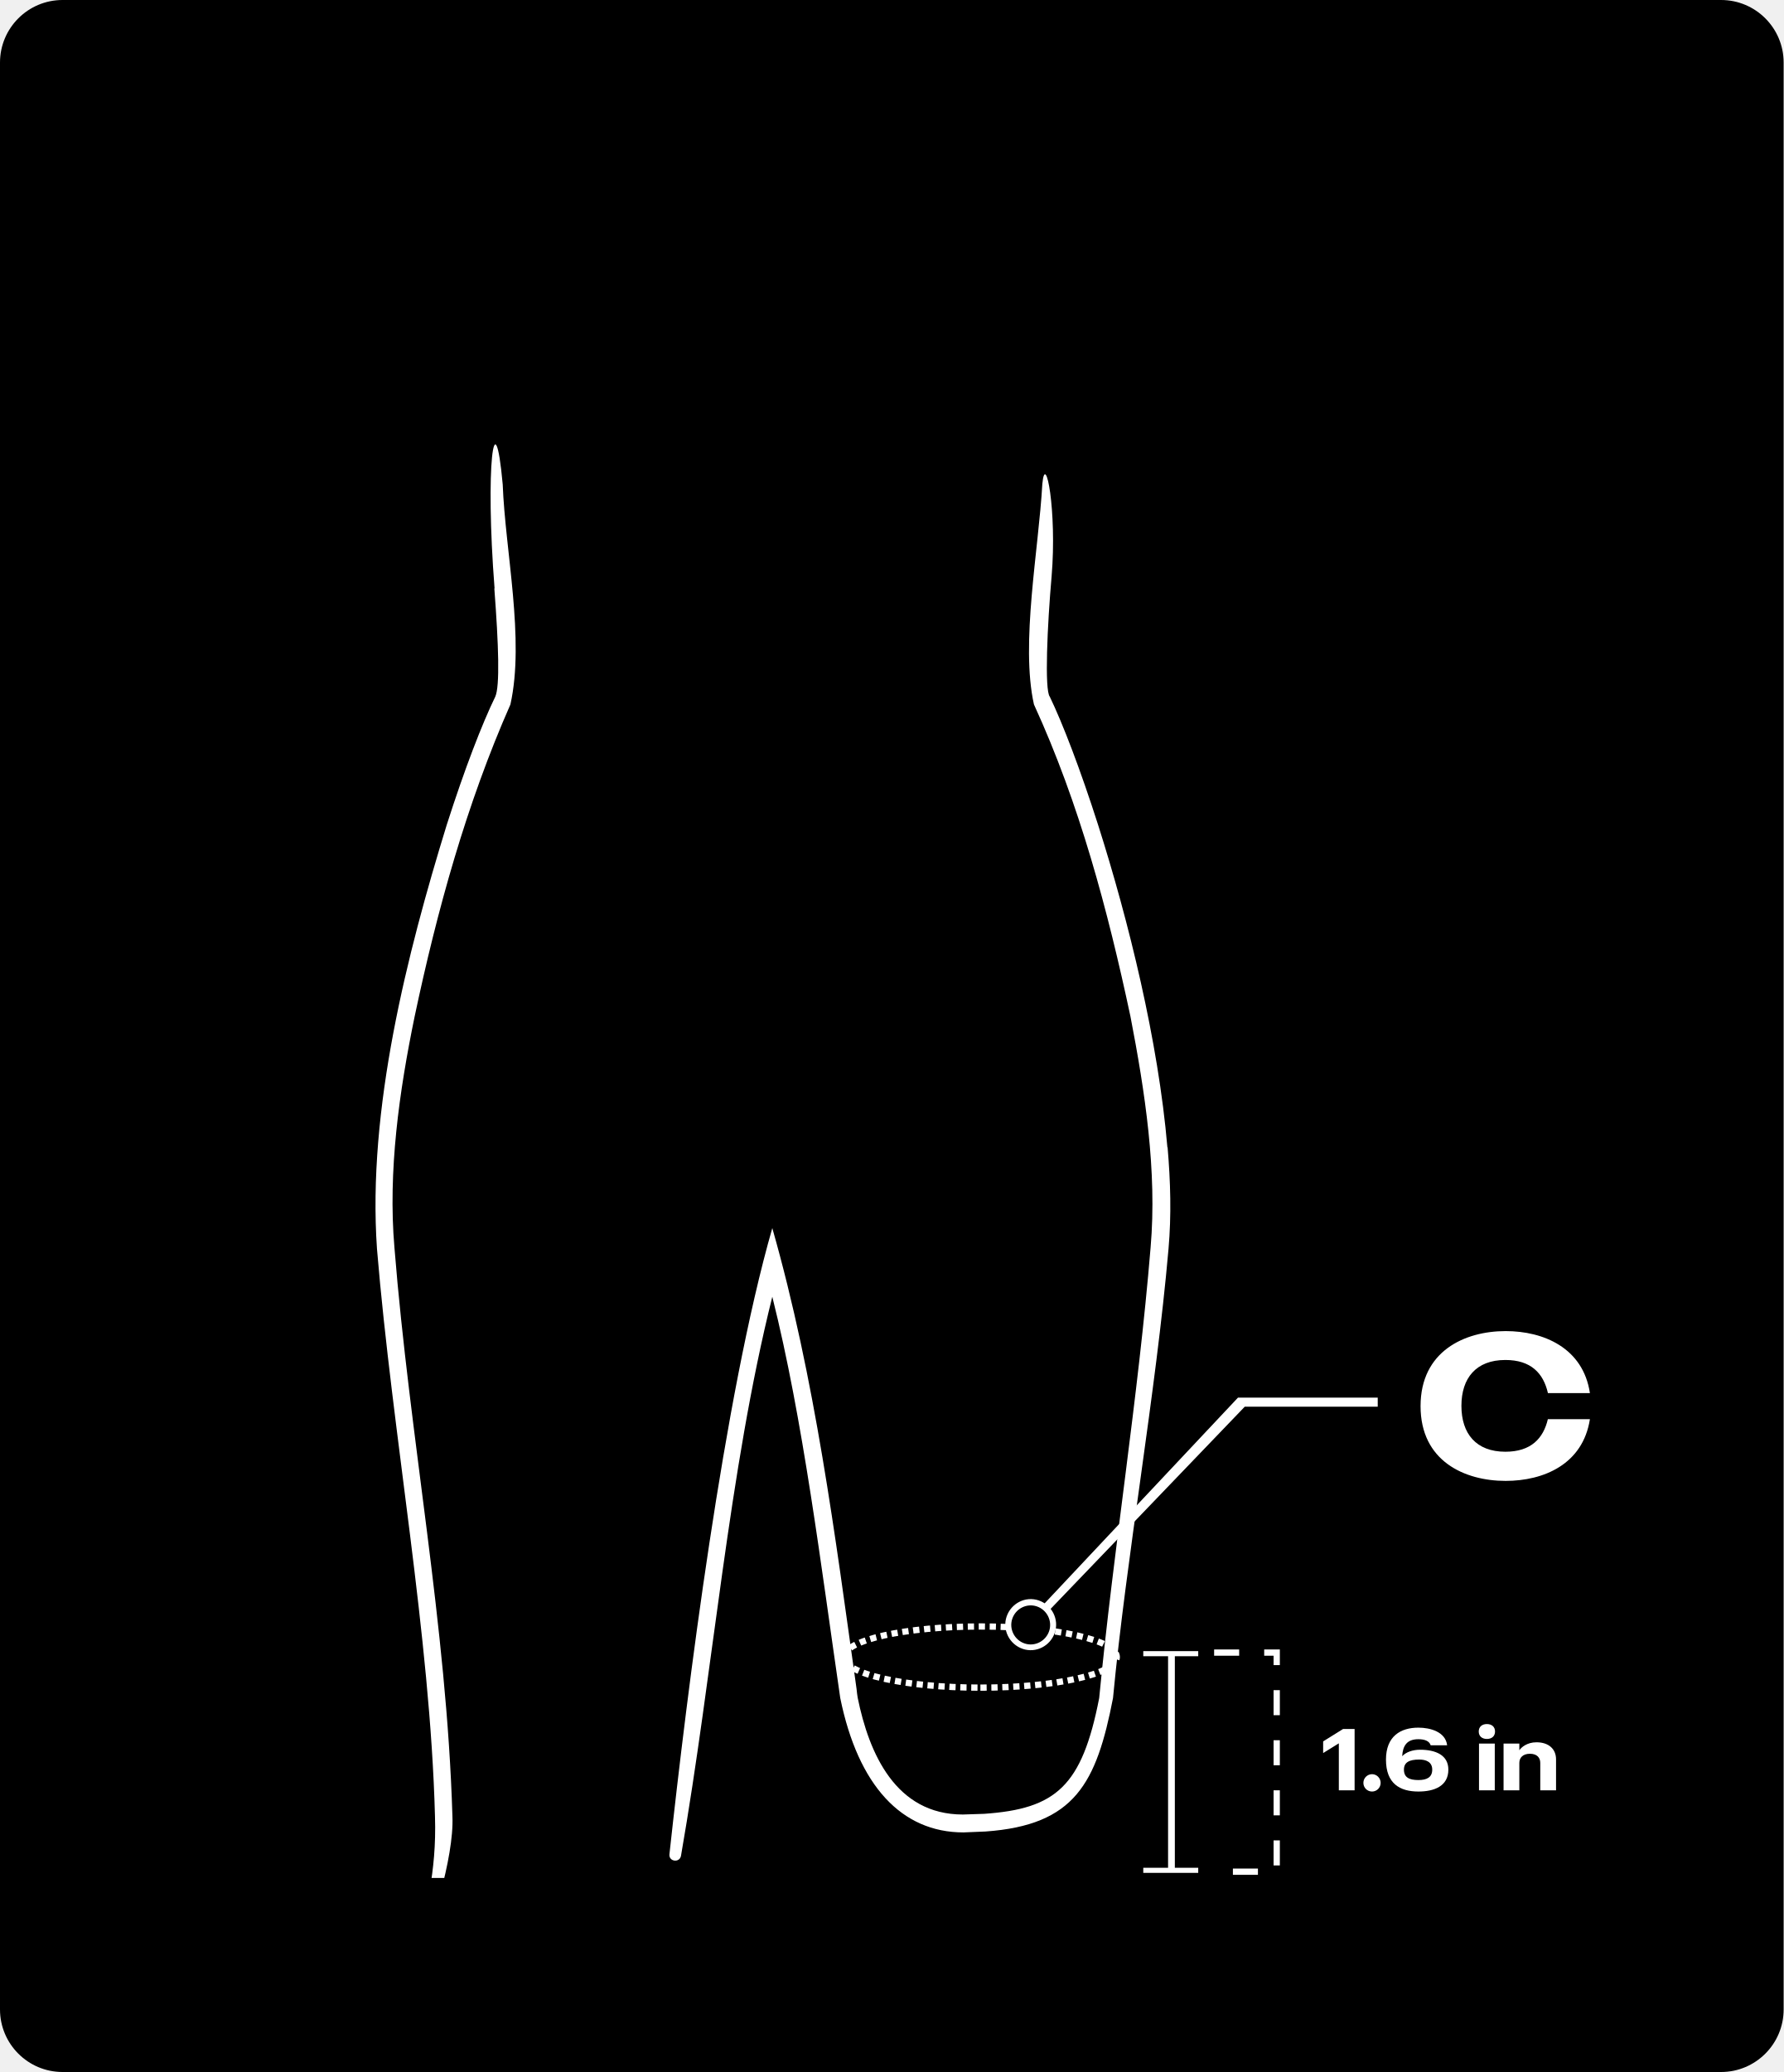
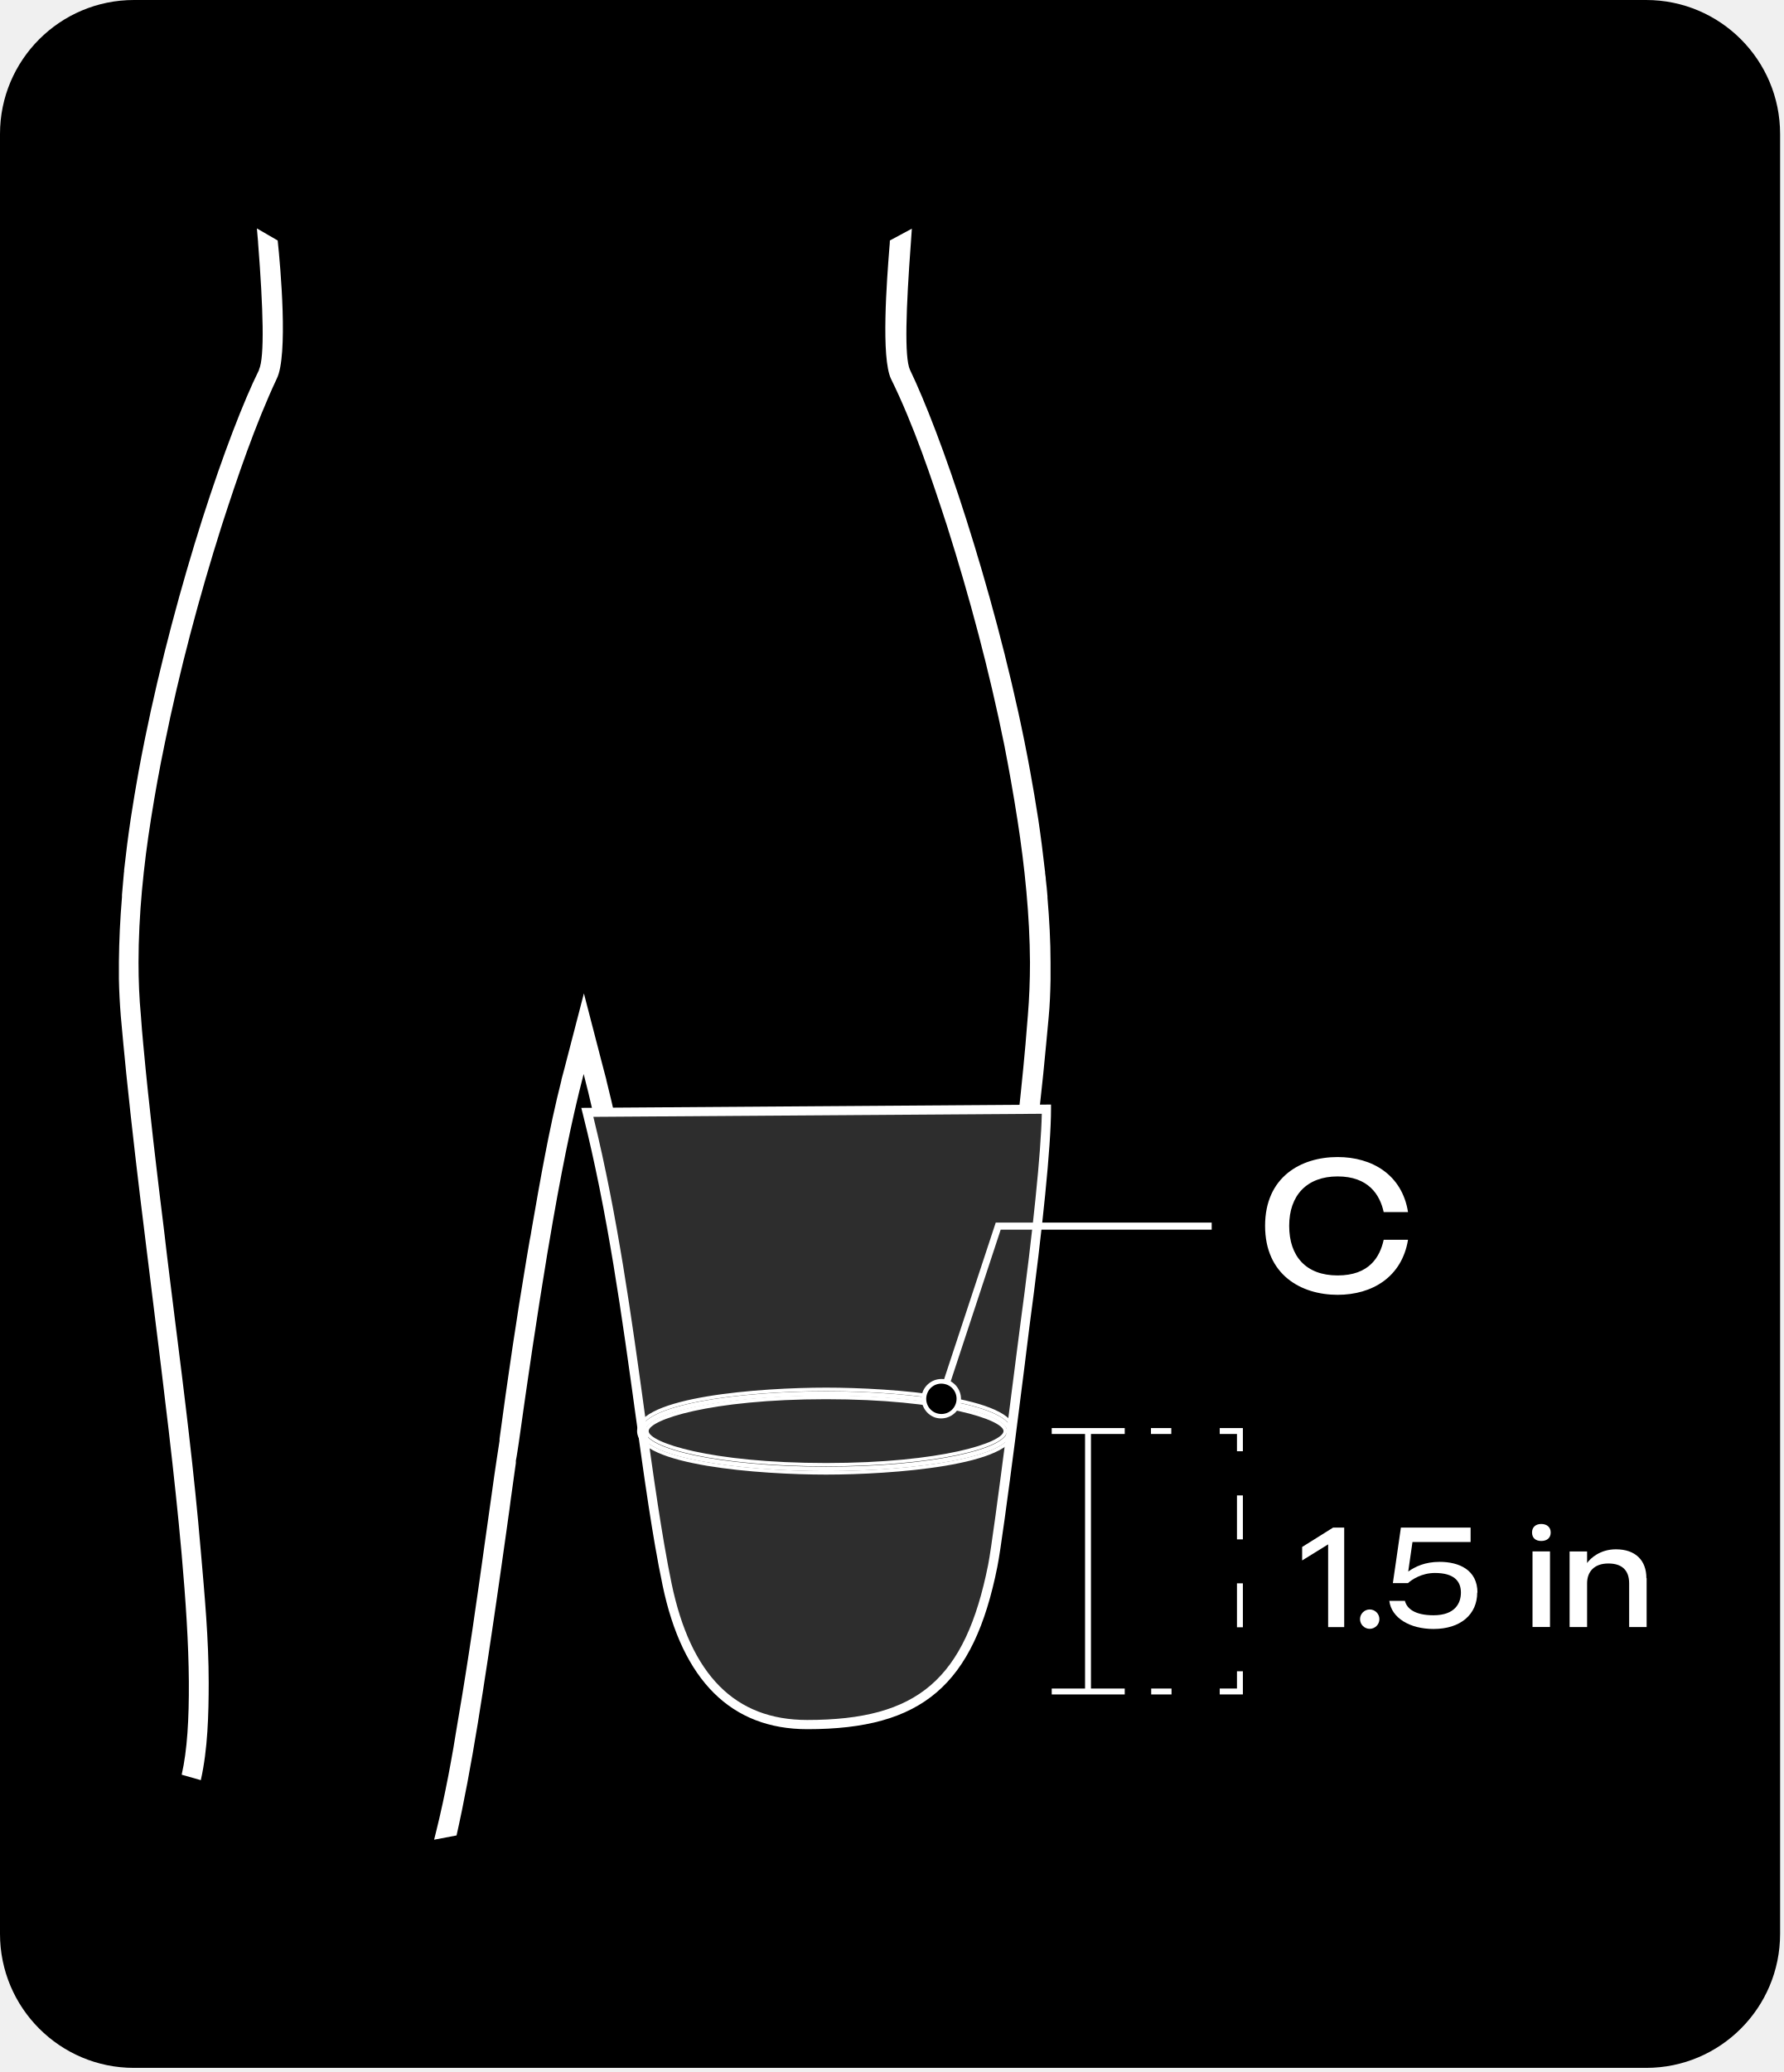
<svg xmlns="http://www.w3.org/2000/svg" width="285" height="331" viewBox="0 0 285 331" fill="none">
-   <rect width="285" height="331" rx="10" fill="black" />
-   <g clip-path="url(#clip0_11679_4591)">
-     <path d="M187.722 264.219H186.641V298.782H187.722V264.219Z" fill="white" />
-     <path d="M191.459 298.375H182.679V299.189H191.459V298.375Z" fill="white" />
-     <path d="M191.459 263.766H182.679V264.58H191.459V263.766Z" fill="white" />
-     <path d="M247.336 226.71H254.045C252.919 233.948 246.616 236.572 240.582 236.572C234.009 236.572 226.985 233.405 226.985 224.629C226.985 215.853 234.009 212.641 240.582 212.641C246.616 212.641 252.964 215.31 254.045 222.548H247.336C246.616 219.381 244.635 217.255 240.537 217.255C235.855 217.255 233.513 220.15 233.513 224.584C233.513 229.017 235.855 231.913 240.537 231.913C244.635 231.913 246.616 229.786 247.336 226.665V226.71Z" fill="white" />
-     <path d="M156.654 269.6C168.69 269.6 178.447 267.412 178.447 264.714C178.447 262.016 168.69 259.828 156.654 259.828C144.619 259.828 134.862 262.016 134.862 264.714C134.862 267.412 144.619 269.6 156.654 269.6Z" stroke="white" stroke-miterlimit="10" stroke-dasharray="1 0.75" />
-     <path d="M165.435 259.555L164.084 259.148L197.808 223.273H220.141V224.721H198.889L165.435 259.555Z" fill="white" />
-     <path d="M168.091 260.692C167.46 262.592 165.434 263.588 163.588 263C161.697 262.366 160.707 260.33 161.292 258.476C161.922 256.576 163.948 255.58 165.795 256.168C167.686 256.802 168.676 258.838 168.091 260.692Z" fill="black" />
-     <path d="M168.541 260.824C169.262 258.698 168.091 256.391 165.975 255.667C163.859 254.943 161.562 256.119 160.842 258.246C160.121 260.372 161.292 262.679 163.408 263.403C165.524 264.127 167.821 262.951 168.541 260.824C169.262 258.698 167.821 262.951 168.541 260.824ZM161.742 258.608C162.283 256.979 164.039 256.074 165.66 256.617C167.28 257.16 168.181 258.924 167.641 260.553C167.1 262.181 165.344 263.086 163.723 262.543C162.103 262.001 161.202 260.236 161.742 258.608C162.283 256.979 161.202 260.236 161.742 258.608Z" fill="white" />
-     <path d="M186.53 183.266C185.082 166.325 180.34 147.104 175.454 131.757C172.594 122.816 169.771 115.504 167.744 111.305C166.875 110.256 167.345 99.867 168.033 92.048C168.902 81.66 167.056 71.886 166.549 77.316C165.97 87.777 163.038 102.835 165.21 112.536C172.485 128.39 177.01 145.403 180.63 162.38C182.946 174.361 184.901 187.102 183.851 199.265C181.861 223.372 177.951 247.19 175.635 271.261C172.884 285.378 168.721 288.962 157.246 289.758L153.844 289.867C143.129 289.867 138.858 280.13 137.048 271.225C136.976 270.754 136.904 270.284 136.867 269.813C133.429 245.235 130.243 220.187 123.402 196.188C115.656 223.191 109.792 270.211 106.968 296.201C106.824 297.396 108.597 297.649 108.814 296.454C113.954 266.99 116.416 235.1 123.402 207.156C128.325 226.738 131.221 250.412 134.261 271.261C137.121 285.27 144.071 292.726 153.952 292.726L157.464 292.581C171.762 291.568 175.2 284.871 177.843 271.261C179.978 248.71 184.684 222.684 186.711 199.518C187.182 194.125 187.037 188.84 186.566 183.302L186.53 183.266Z" fill="white" />
-     <path d="M78.988 94.005C79.675 103.054 79.892 109.642 79.132 111.307C77.033 115.615 74.246 122.818 71.386 131.759C65.052 152.319 58.681 177.222 60.237 199.52C62.699 229.166 68.744 261.273 69.504 290.158C69.649 294.827 69.251 298.52 68.635 302.067C68.454 303.189 70.083 303.551 70.373 302.465C71.531 298.121 72.436 293.524 72.291 290.158C71.386 259.716 65.45 229.672 63.025 199.303C61.975 187.104 63.785 174.363 66.246 162.418C69.83 145.477 74.535 128.428 81.558 112.538C83.874 102.113 80.725 88.032 80.327 77.39C79.024 63.092 77.504 74.603 79.024 94.005H78.988Z" fill="white" />
-     <path d="M194 264H204V299H194" stroke="white" stroke-miterlimit="10" stroke-dasharray="4 4" />
-     <path d="M214.612 276.2H216.446V286H213.926V278.496L211.42 280.05V278.188L214.612 276.2ZM219.235 283.424C219.991 283.424 220.607 284.054 220.607 284.81C220.607 285.58 219.991 286.196 219.235 286.196C218.465 286.196 217.849 285.58 217.849 284.81C217.849 284.054 218.465 283.424 219.235 283.424ZM226.904 279.518C229.382 279.518 231.426 280.358 231.426 282.696C231.426 285.37 229.116 286.196 226.638 286.196C223.698 286.196 221.458 284.936 221.458 281.1C221.458 277.348 223.81 275.99 226.638 275.99C228.514 275.99 230.978 276.648 231.23 278.804H228.598C228.402 278.146 227.674 277.838 226.638 277.838C224.762 277.838 224.146 278.916 224.048 280.554C224.65 279.896 225.728 279.518 226.904 279.518ZM226.638 284.362C228.01 284.362 228.85 283.914 228.85 282.696C228.85 281.464 227.856 281.086 226.778 281.086C225.196 281.086 224.328 281.52 224.328 282.696C224.328 283.956 225.196 284.362 226.638 284.362ZM236.323 286V278.538H238.843V286H236.323ZM237.583 277.796C236.813 277.796 236.281 277.362 236.281 276.606C236.281 275.85 236.813 275.416 237.583 275.416C238.353 275.416 238.885 275.85 238.885 276.606C238.885 277.362 238.353 277.796 237.583 277.796ZM245.511 278.328C247.429 278.328 248.633 279.378 248.633 281.058V286H246.113V281.618C246.113 280.792 245.595 280.162 244.461 280.162C243.341 280.162 242.767 280.792 242.767 281.618V286H240.247V278.538H242.767V279.602C243.061 279.168 243.957 278.328 245.511 278.328Z" fill="white" />
-   </g>
-   <defs>
-     <clipPath id="clip0_11679_4591">
-       <rect width="210" height="277" fill="white" transform="translate(44 23)" />
-     </clipPath>
-   </defs>
+   <path d="M263.028 0H21.406C9.584 0 0 9.584 0 21.406V308.936C0 320.758 9.584 330.342 21.406 330.342H263.028C274.85 330.342 284.434 320.758 284.434 308.936V21.406C284.434 9.584 274.85 0 263.028 0Z" fill="black" />
+   <path fill-rule="evenodd" clip-rule="evenodd" d="M72.95 293.211C74.12 288.038 75.253 281.96 76.348 275.278C77.48 268.293 78.613 260.743 79.746 252.852C80.312 249.001 80.84 245.075 81.407 241.111L81.595 239.639C81.86 237.675 82.162 235.674 82.426 233.711V233.334C82.615 232.428 82.728 231.484 82.879 230.578C84.314 220.309 85.824 210.078 87.409 200.526C87.523 199.846 87.636 199.205 87.749 198.525C89.448 188.445 91.26 179.195 93.261 171.569C95.262 179.233 97.074 188.483 98.811 198.601C98.924 199.242 99.037 199.884 99.151 200.526C100.736 210.115 102.246 220.346 103.719 230.578C103.832 231.559 103.983 232.465 104.096 233.371V233.711C104.436 235.637 104.7 237.562 104.965 239.487L105.267 241.526C105.493 243.263 105.758 244.962 105.984 246.661H109.306C109.231 246.094 109.155 245.566 109.08 244.999C108.891 243.716 108.702 242.394 108.551 241.111C108.023 237.449 107.532 233.787 106.966 230.125V229.823C105.644 220.309 104.247 210.757 102.624 201.13C102.435 200.073 102.284 199.054 102.095 198.034C100.623 189.54 99 180.932 96.885 172.551V172.475C96.734 171.909 96.583 171.343 96.432 170.776L93.299 158.695L90.165 170.776C90.014 171.343 89.863 171.909 89.712 172.475V172.551C87.712 180.441 86.314 188.558 84.918 196.562C84.842 197.053 84.767 197.543 84.653 198.034C84.465 199.054 84.314 200.111 84.125 201.13C82.501 210.795 81.105 220.309 79.821 229.86V230.162C79.217 233.975 78.688 237.751 78.16 241.564C78.009 242.734 77.82 243.867 77.669 245.037C76.272 255.042 74.875 265.009 73.176 274.825C72.233 280.752 71.138 286.755 69.703 292.531C69.59 292.984 69.477 293.437 69.363 293.89" fill="white" />
+   <path fill-rule="evenodd" clip-rule="evenodd" d="M142.189 38.418C142.189 38.72 142.152 39.135 142.114 39.55C141.699 44.798 140.755 57.181 142.378 60.541C146.002 67.903 148.834 76.36 151.326 84.024C154.95 95.463 158.083 107.204 160.462 118.983C161.217 122.834 161.934 126.874 162.576 130.989C163.746 138.502 164.539 146.317 164.577 153.754C164.577 156.623 164.464 159.455 164.237 162.211C164.124 163.759 163.973 165.269 163.86 166.817C162.954 177.01 161.708 187.09 160.5 197.171C159.933 201.814 159.367 206.458 158.763 211.102C157.253 222.918 155.781 234.773 154.648 246.59H158.008C159.103 234.697 160.764 221.37 162.463 207.704C162.878 204.306 163.293 200.908 163.709 197.548C164.766 188.789 165.823 180.068 166.691 171.611C166.993 168.516 167.295 165.495 167.56 162.513C167.748 160.55 167.824 158.587 167.862 156.51C167.862 155.604 167.862 154.66 167.862 153.716C167.862 150.394 167.673 146.958 167.371 143.41V143.183C167.295 142.277 167.22 141.409 167.107 140.503C167.107 140.163 167.031 139.823 166.993 139.483C166.993 139.332 166.993 139.181 166.955 139.03C166.653 136.35 166.314 133.632 165.898 130.876C165.521 128.422 165.106 125.968 164.653 123.476C164.35 121.777 164.011 120.04 163.671 118.342C161.141 105.845 157.744 93.5 154.422 83.042C151.099 72.547 147.777 64.014 145.398 59.069C144.492 57.105 144.757 49.366 145.549 38.72C145.587 37.965 145.663 37.247 145.7 36.53M32.1 284.381V284.305C33.195 279.473 33.346 273.81 33.346 268.789C33.346 261.918 32.705 254.858 32.1 247.949C31.043 235.339 29.458 222.73 27.872 210.158C27.344 205.816 26.777 201.512 26.287 197.171C25.041 187.09 23.832 177.01 22.889 166.817C22.738 165.307 22.625 163.759 22.511 162.211C22.247 159.455 22.134 156.623 22.134 153.754C22.134 146.204 22.927 138.351 24.135 130.762C24.776 126.723 25.494 122.759 26.287 118.946C28.665 107.204 31.799 95.425 35.423 83.986C37.915 76.284 40.784 67.828 44.219 60.503C46.069 56.841 44.823 42.646 44.37 38.418L41.048 36.492C41.124 37.209 41.161 37.965 41.237 38.644V38.757C42.067 49.366 42.294 57.105 41.388 59.031V59.106C38.934 64.052 35.649 72.547 32.327 82.929C29.005 93.386 25.645 105.732 23.115 118.228C22.775 119.927 22.436 121.664 22.134 123.325C21.681 125.817 21.265 128.308 20.888 130.8C20.472 133.556 20.133 136.312 19.831 138.993C19.831 139.144 19.831 139.332 19.793 139.483C19.793 139.785 19.717 140.087 19.717 140.352C19.642 141.22 19.566 142.088 19.491 142.957V143.145V143.296C19.189 146.845 19.038 150.281 19 153.603C19 154.547 19 155.491 19 156.397C19.038 158.436 19.151 160.436 19.302 162.324C19.566 165.344 19.868 168.402 20.17 171.461C21.039 179.917 22.058 188.638 23.153 197.397C23.568 200.757 23.984 204.155 24.399 207.515C26.173 221.786 27.91 235.754 29.005 248.062C29.684 255.688 30.137 262.635 30.175 268.638C30.213 274.603 29.911 279.662 29.043 283.437V283.512" fill="white" />
+   <path d="M93.865 177.685C100.51 204.188 102.586 233.937 106.588 253.078C109.797 268.519 117.537 275.504 129.014 275.504C147.966 275.504 155.139 267.84 158.65 250.096C159.632 245.226 163.747 212.003 163.747 212.003C166.238 193.806 167.22 182.14 167.22 177.156L93.865 177.647V177.685Z" fill="#2D2D2D" />
+   <path d="M129.013 276.235C116.856 276.235 109.041 268.496 105.87 253.243C104.247 245.504 102.925 235.952 101.528 225.872C99.452 210.809 97.111 193.706 93.109 177.888L92.883 176.982L167.937 176.453V177.208C167.937 183.022 166.615 196.085 164.463 212.13C164.312 213.489 160.348 245.429 159.367 250.261C155.591 269.213 147.361 276.235 129.013 276.235ZM94.808 178.416C98.659 194.046 100.962 210.809 103.001 225.646C104.398 235.726 105.719 245.24 107.305 252.941C110.363 267.628 117.46 274.763 128.975 274.763C146.681 274.763 154.232 268.269 157.894 249.959C158.838 245.164 162.915 212.243 162.991 211.904C165.067 196.538 166.351 183.966 166.464 177.926L94.808 178.416Z" fill="white" />
+   <path d="M131.998 235.018C117.614 235.018 102.361 232.791 102.361 228.638C102.361 224.485 117.652 222.258 131.998 222.258C146.344 222.258 161.634 224.485 161.634 228.638C161.634 232.791 146.344 235.018 131.998 235.018ZM131.998 222.975C114.707 222.975 103.079 225.882 103.079 228.638C103.079 231.394 114.707 234.301 131.998 234.301C149.289 234.301 160.917 231.394 160.917 228.638C160.917 225.882 149.289 222.975 131.998 222.975Z" fill="white" />
+   <path d="M131.998 222.238C146.382 222.238 161.634 224.466 161.634 228.618C161.634 232.771 146.344 234.999 131.998 234.999C117.651 234.999 102.361 232.771 102.361 228.618C102.361 224.466 117.651 222.238 131.998 222.238ZM131.998 234.244C149.289 234.244 160.917 231.337 160.917 228.581C160.917 225.825 149.289 222.918 131.998 222.918C114.707 222.918 103.078 225.825 103.078 228.581C103.078 231.337 114.707 234.244 131.998 234.244ZM131.998 221.672C121.54 221.672 101.795 223.106 101.795 228.618C101.795 234.13 121.54 235.565 131.998 235.565C142.455 235.565 162.2 234.13 162.2 228.618C162.2 223.106 142.455 221.672 131.998 221.672ZM131.998 233.715C113.385 233.715 103.645 230.393 103.645 228.618C103.645 226.844 113.385 223.522 131.998 223.522C150.61 223.522 160.35 226.844 160.35 228.618C160.35 230.393 150.61 233.715 131.998 233.715Z" fill="white" />
+   <path d="M150.987 223.469L149.93 223.129L159.104 195.305H193.61V196.437H159.896L150.987 223.469Z" fill="white" />
+   <path d="M153.062 224.313C152.572 225.785 150.986 226.578 149.551 226.087C148.079 225.596 147.286 224.011 147.777 222.576C148.268 221.104 149.854 220.311 151.288 220.802C152.761 221.292 153.553 222.878 153.062 224.313Z" fill="black" />
+   <path d="M153.404 224.442C153.932 222.781 153.026 221.006 151.403 220.44C149.742 219.911 147.967 220.817 147.401 222.441C146.872 224.102 147.779 225.876 149.402 226.443C151.063 226.971 152.837 226.065 153.404 224.442C153.932 222.781 152.875 226.103 153.404 224.442ZM148.118 222.705C148.533 221.421 149.893 220.742 151.176 221.157C152.46 221.572 153.14 222.932 152.724 224.215C152.309 225.499 150.95 226.178 149.666 225.763C148.383 225.348 147.703 223.989 148.118 222.705C148.533 221.421 147.703 223.989 148.118 222.705Z" fill="white" />
+   <path d="M221.094 198.05H224.982C224.001 204.015 219.244 206.846 213.732 206.846C207.88 206.846 202.142 203.637 202.142 195.822C202.142 188.007 207.88 184.836 213.732 184.836C219.244 184.836 224.039 187.668 224.982 193.633H221.094C220.49 190.839 218.64 187.932 213.732 187.932C208.824 187.932 205.993 190.952 205.993 195.822C205.993 200.692 208.673 203.75 213.732 203.75C218.791 203.75 220.49 200.806 221.094 198.05Z" fill="white" />
+   <path d="M187.155 228.133H183.908V229.077H187.155V228.133Z" fill="white" />
+   <path d="M198.594 231.833H197.65V229.077H194.895V228.133H198.594V231.833Z" fill="white" />
+   <path d="M198.594 259.957H197.65V252.935H198.594V259.957ZM198.594 245.913H197.65V238.891H198.594V245.913Z" fill="white" />
+   <path d="M198.594 270.684H194.895V269.74H197.65V266.984H198.594V270.684Z" fill="white" />
+   <path d="M187.192 269.742H183.945V270.686H187.192V269.742Z" fill="white" />
+   <path d="M179.716 228.133H168.051V229.077H179.716V228.133Z" fill="white" />
+   <path d="M179.716 269.742H168.051V270.686H179.716V269.742Z" fill="white" />
+   <path d="M174.319 228.625H173.375V270.229H174.319V228.625Z" fill="white" />
+   <path d="M214.784 244.069V259.925H212.217V246.712L208.064 249.279V247.127L213.01 244.031H214.784V244.069Z" fill="white" />
+   <path d="M220.409 258.657C220.409 259.525 219.691 260.205 218.861 260.205C218.03 260.205 217.312 259.525 217.312 258.657C217.312 257.789 218.03 257.109 218.861 257.109C219.691 257.109 220.409 257.789 220.409 258.657Z" fill="white" />
+   <path d="M236.037 254.413C236.037 257.887 233.395 260.227 229.053 260.227C225.315 260.227 222.333 258.491 221.993 255.735H224.485C224.787 256.943 226.033 258.038 229.053 258.038C232.489 258.038 233.433 256.112 233.433 254.413C233.433 252.564 232.3 251.28 229.28 251.28C227.166 251.28 225.58 252.337 224.976 252.903H222.56L223.843 244.031H234.981V246.334H225.693L225.014 251.053C226.146 250.261 227.694 249.505 230.035 249.505C233.13 249.505 236.075 250.789 236.075 254.413H236.037Z" fill="white" />
+   <path d="M244.798 244.812C244.798 243.944 245.402 243.453 246.27 243.453C247.139 243.453 247.781 243.944 247.781 244.812C247.781 245.681 247.176 246.171 246.27 246.171C245.364 246.171 244.798 245.681 244.798 244.812ZM244.873 247.833H247.667V259.914H244.873V247.833Z" fill="white" />
+   <path d="M263.107 252.106V259.921H260.314V252.936C260.314 250.898 259.219 249.765 256.991 249.765C254.764 249.765 253.594 251.049 253.594 252.936V259.921H250.8V247.84H253.594V249.69C254.16 248.897 255.708 247.5 258.199 247.5C261.333 247.5 263.07 249.274 263.07 252.106H263.107Z" fill="white" />
</svg>
